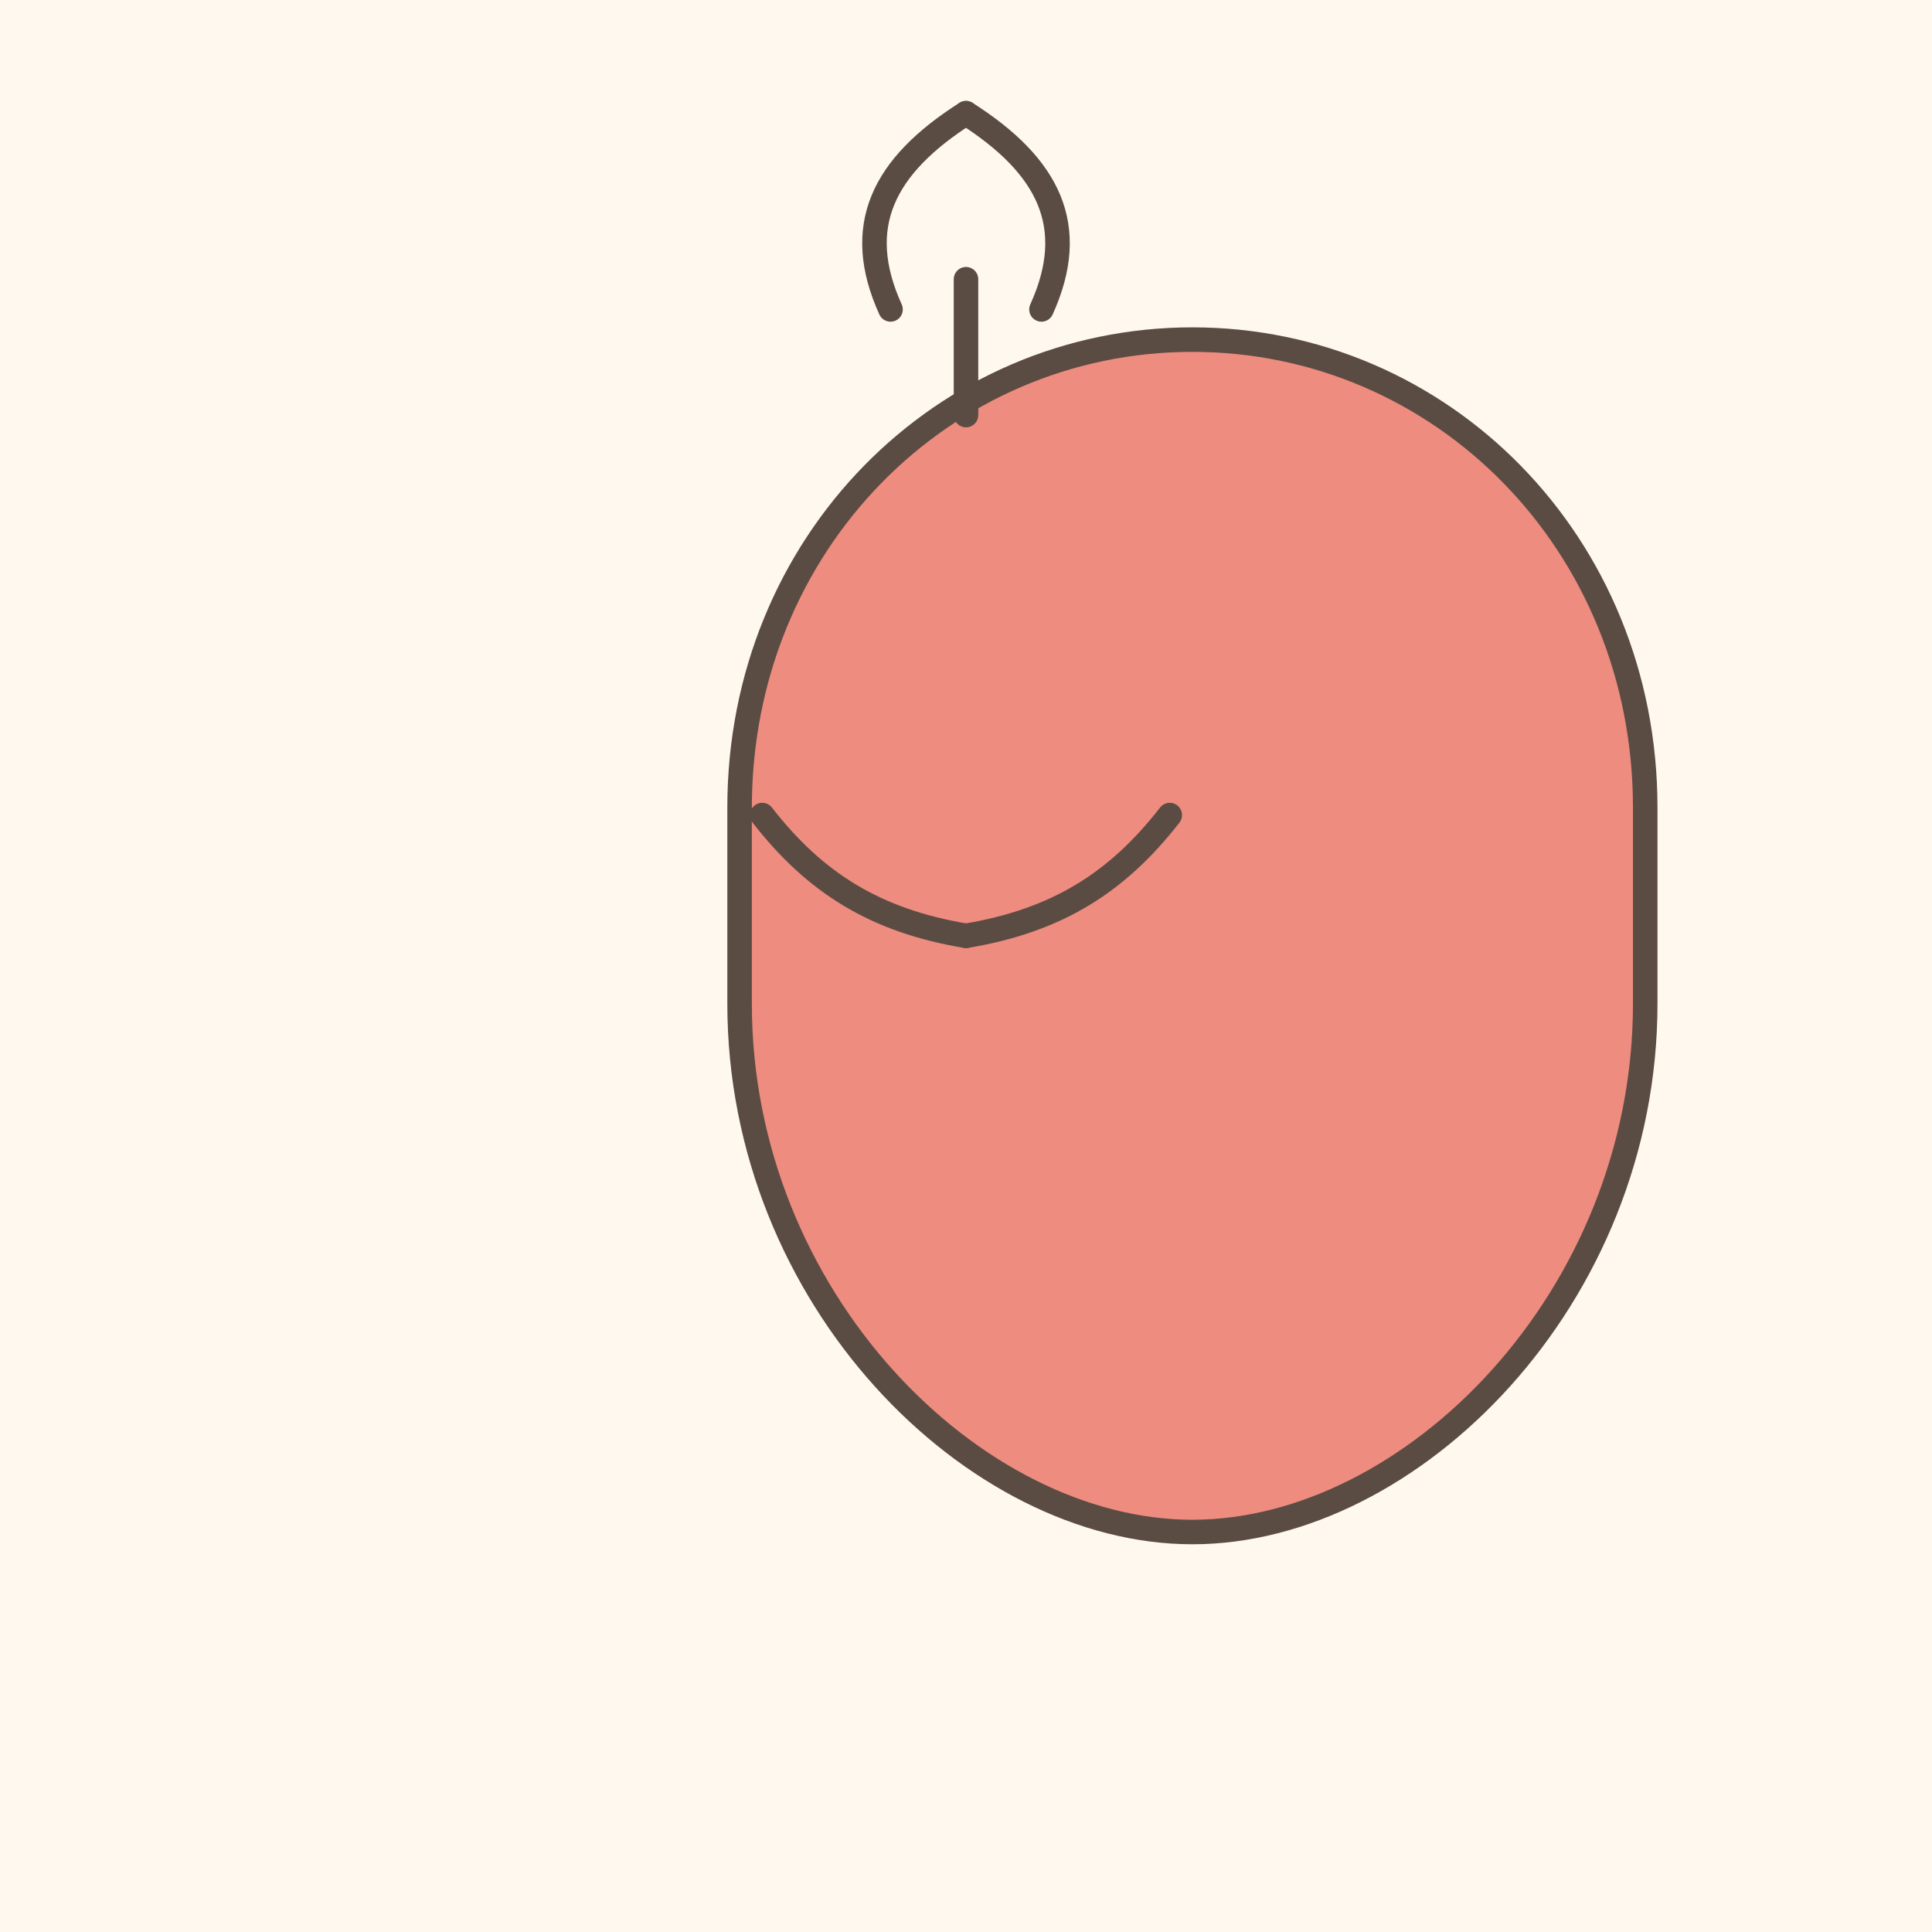
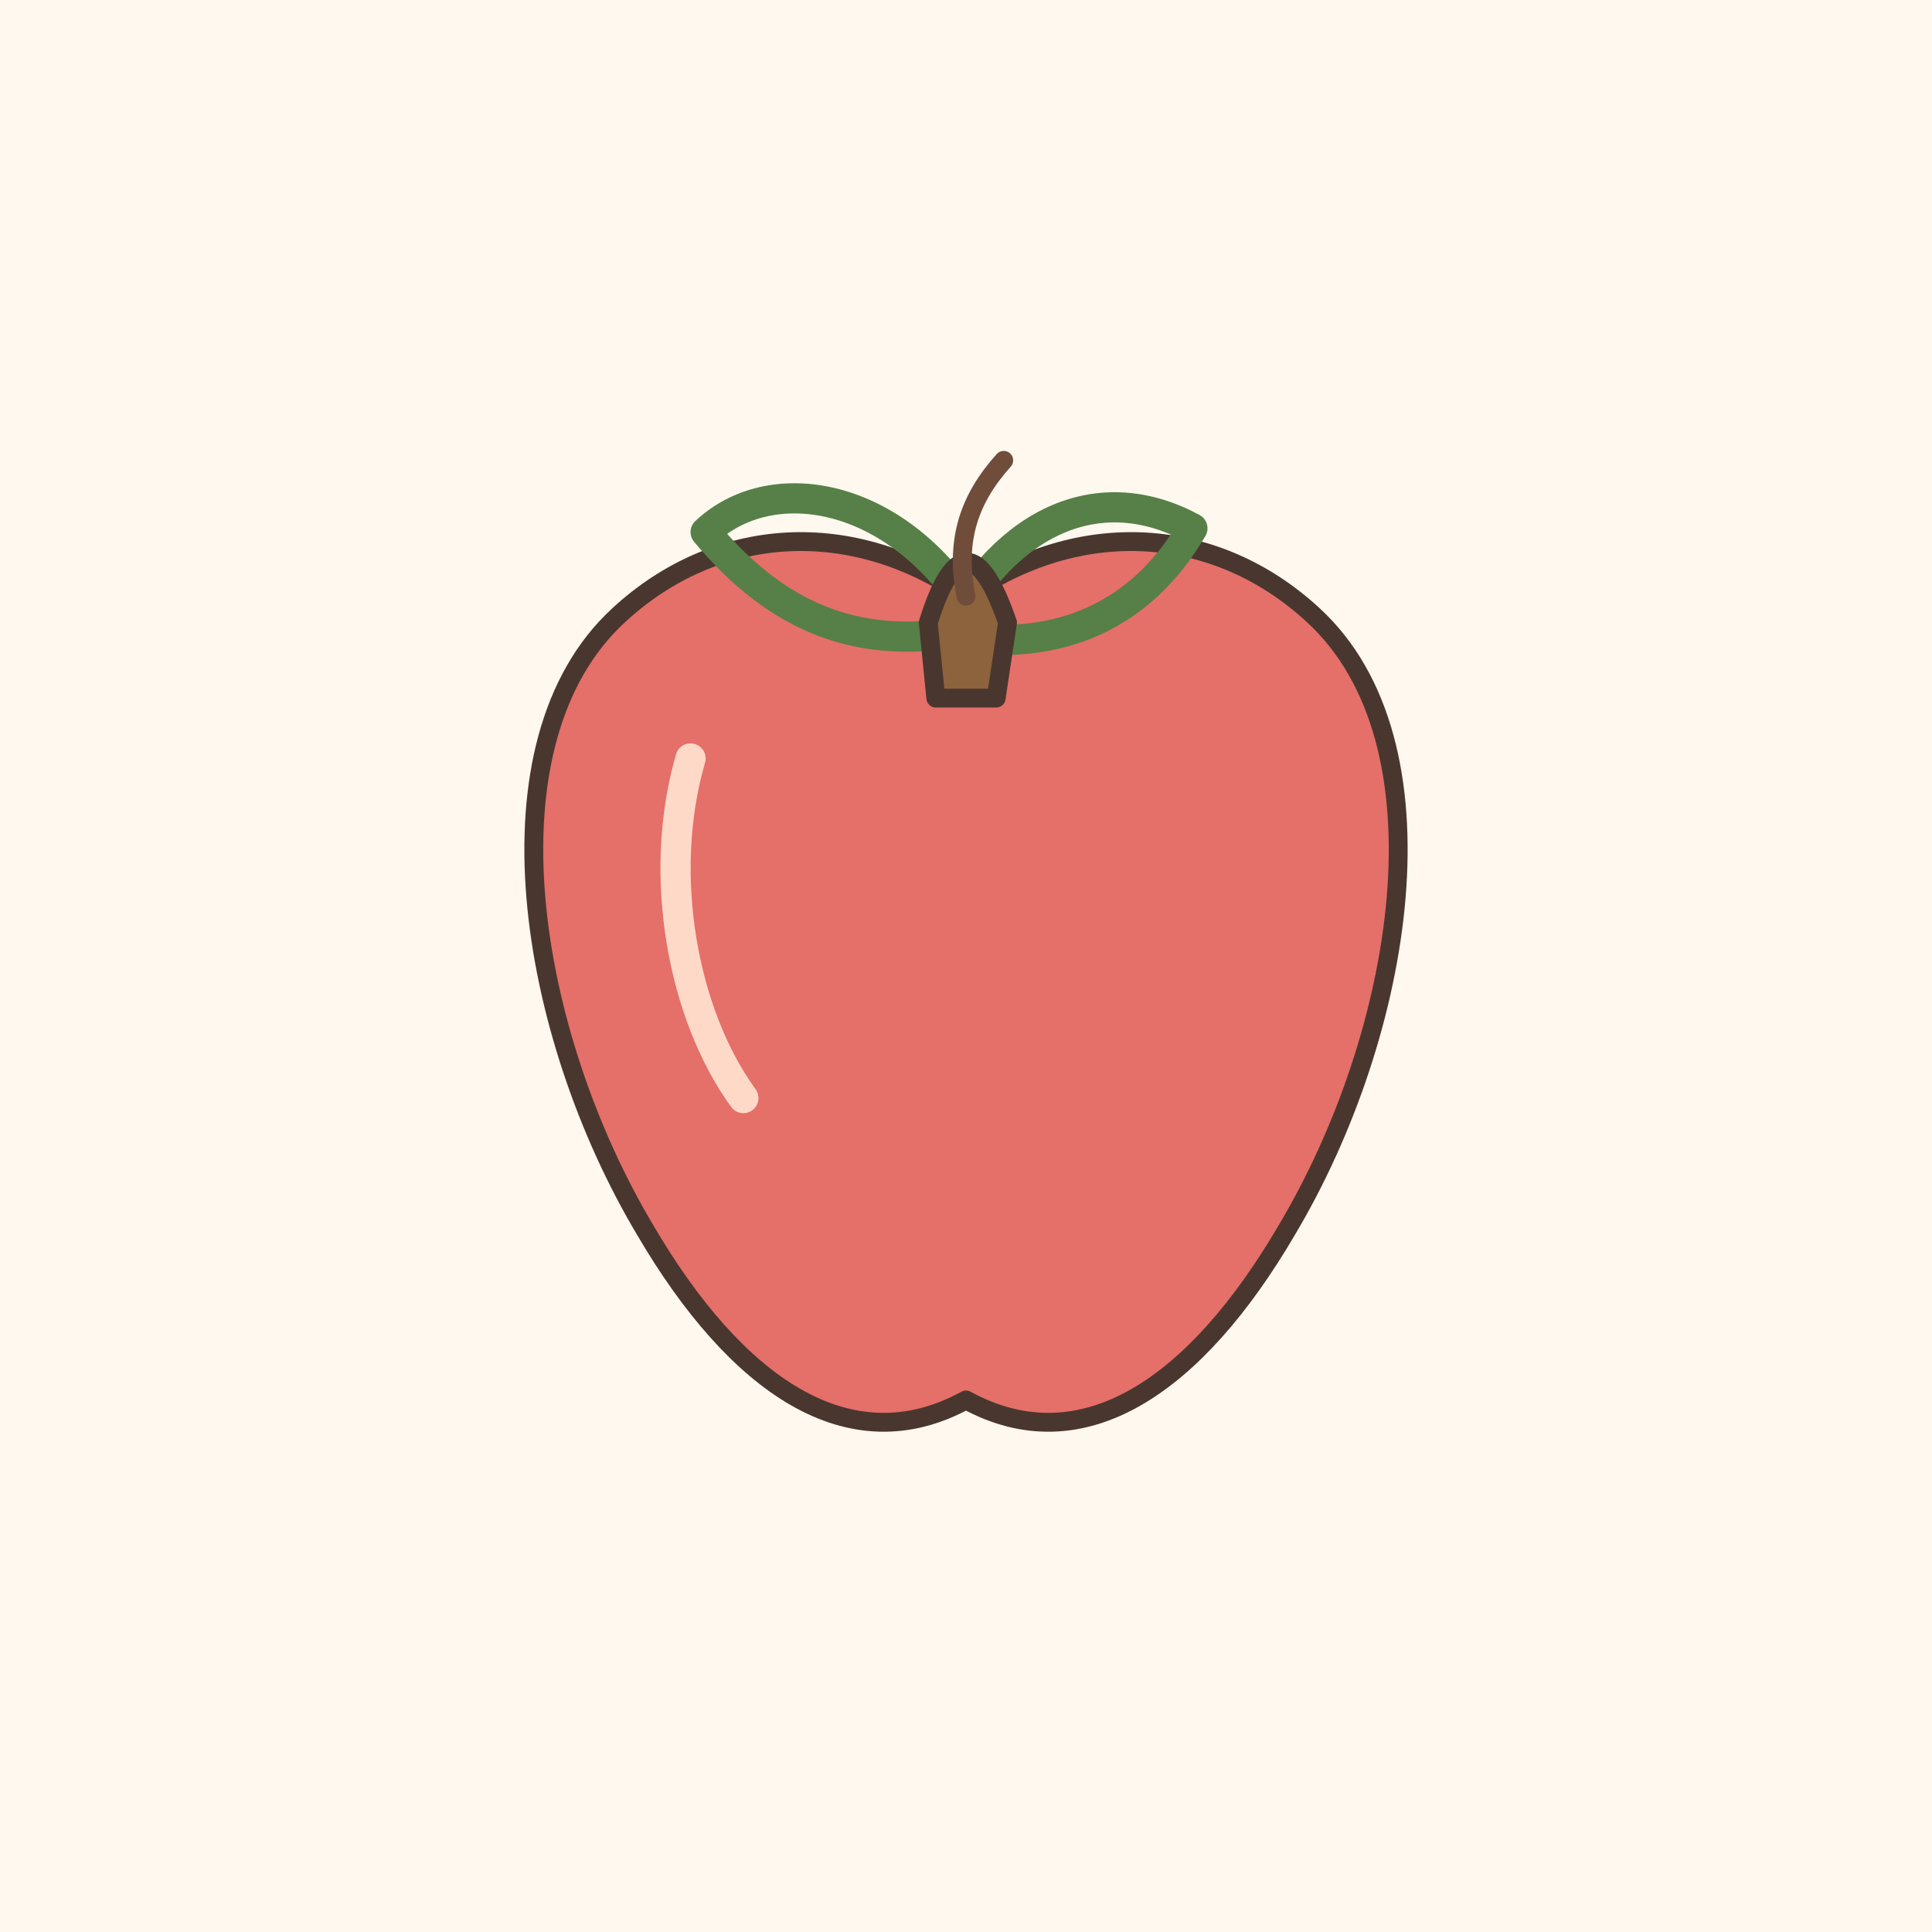
<svg xmlns="http://www.w3.org/2000/svg" width="512" height="512" viewBox="0 0 512 512">
  <rect width="512" height="512" fill="#FFF8EF" />
-   <g fill="none" stroke="#58483F" stroke-width="6.5" stroke-linecap="round" stroke-linejoin="round" opacity="0.98">
-     <path d="M196 214c0-70 54-124 120-124s120 54 120 124v52c0 78-62 140-120 140s-120-62-120-140v-52Z" fill="#EE8A7D" />
-     <path d="M256 110v-36" />
-     <path d="M236 82c-10-22-2-38 20-52" />
-     <path d="M276 82c10-22 2-38-20-52" />
-     <path d="M202 216c14 18 30 28 54 32" />
-     <path d="M310 216c-14 18-30 28-54 32" />
+   <g>
+     <path d="M256 158 C226 137 190 139 164 163 C127 197 140 274 171 326 C195 367 225 388 256 371 C287 388 317 367 341 326 C372 274 385 197 348 163 C322 139 286 137 256 158 Z" fill="#E56F69" stroke="#49372F" stroke-width="5" stroke-linecap="round" stroke-linejoin="round" />
+     <path d="M256 160 C236 130 204 125 187 141 C207 165 228 171 251 168 C267 137 292 127 316 140 C302 164 280 172 256 169 Z" fill="none" stroke="#568047" stroke-width="8" stroke-linecap="round" stroke-linejoin="round" />
+     <path d="M246 165 Q256 133 267 165 L264 185 L248 185 Z" fill="#8D633D" stroke="#49372F" stroke-width="5" stroke-linecap="round" stroke-linejoin="round" />
+     <path d="M183 201 C174 232 181 269 197 291" fill="none" stroke="#FFD9C7" stroke-width="8" stroke-linecap="round" stroke-linejoin="round" />
+     <path d="M256 158 C253 143 257 132 266 122" fill="none" stroke="#704C3B" stroke-width="5" stroke-linecap="round" stroke-linejoin="round" />
  </g>
</svg>
